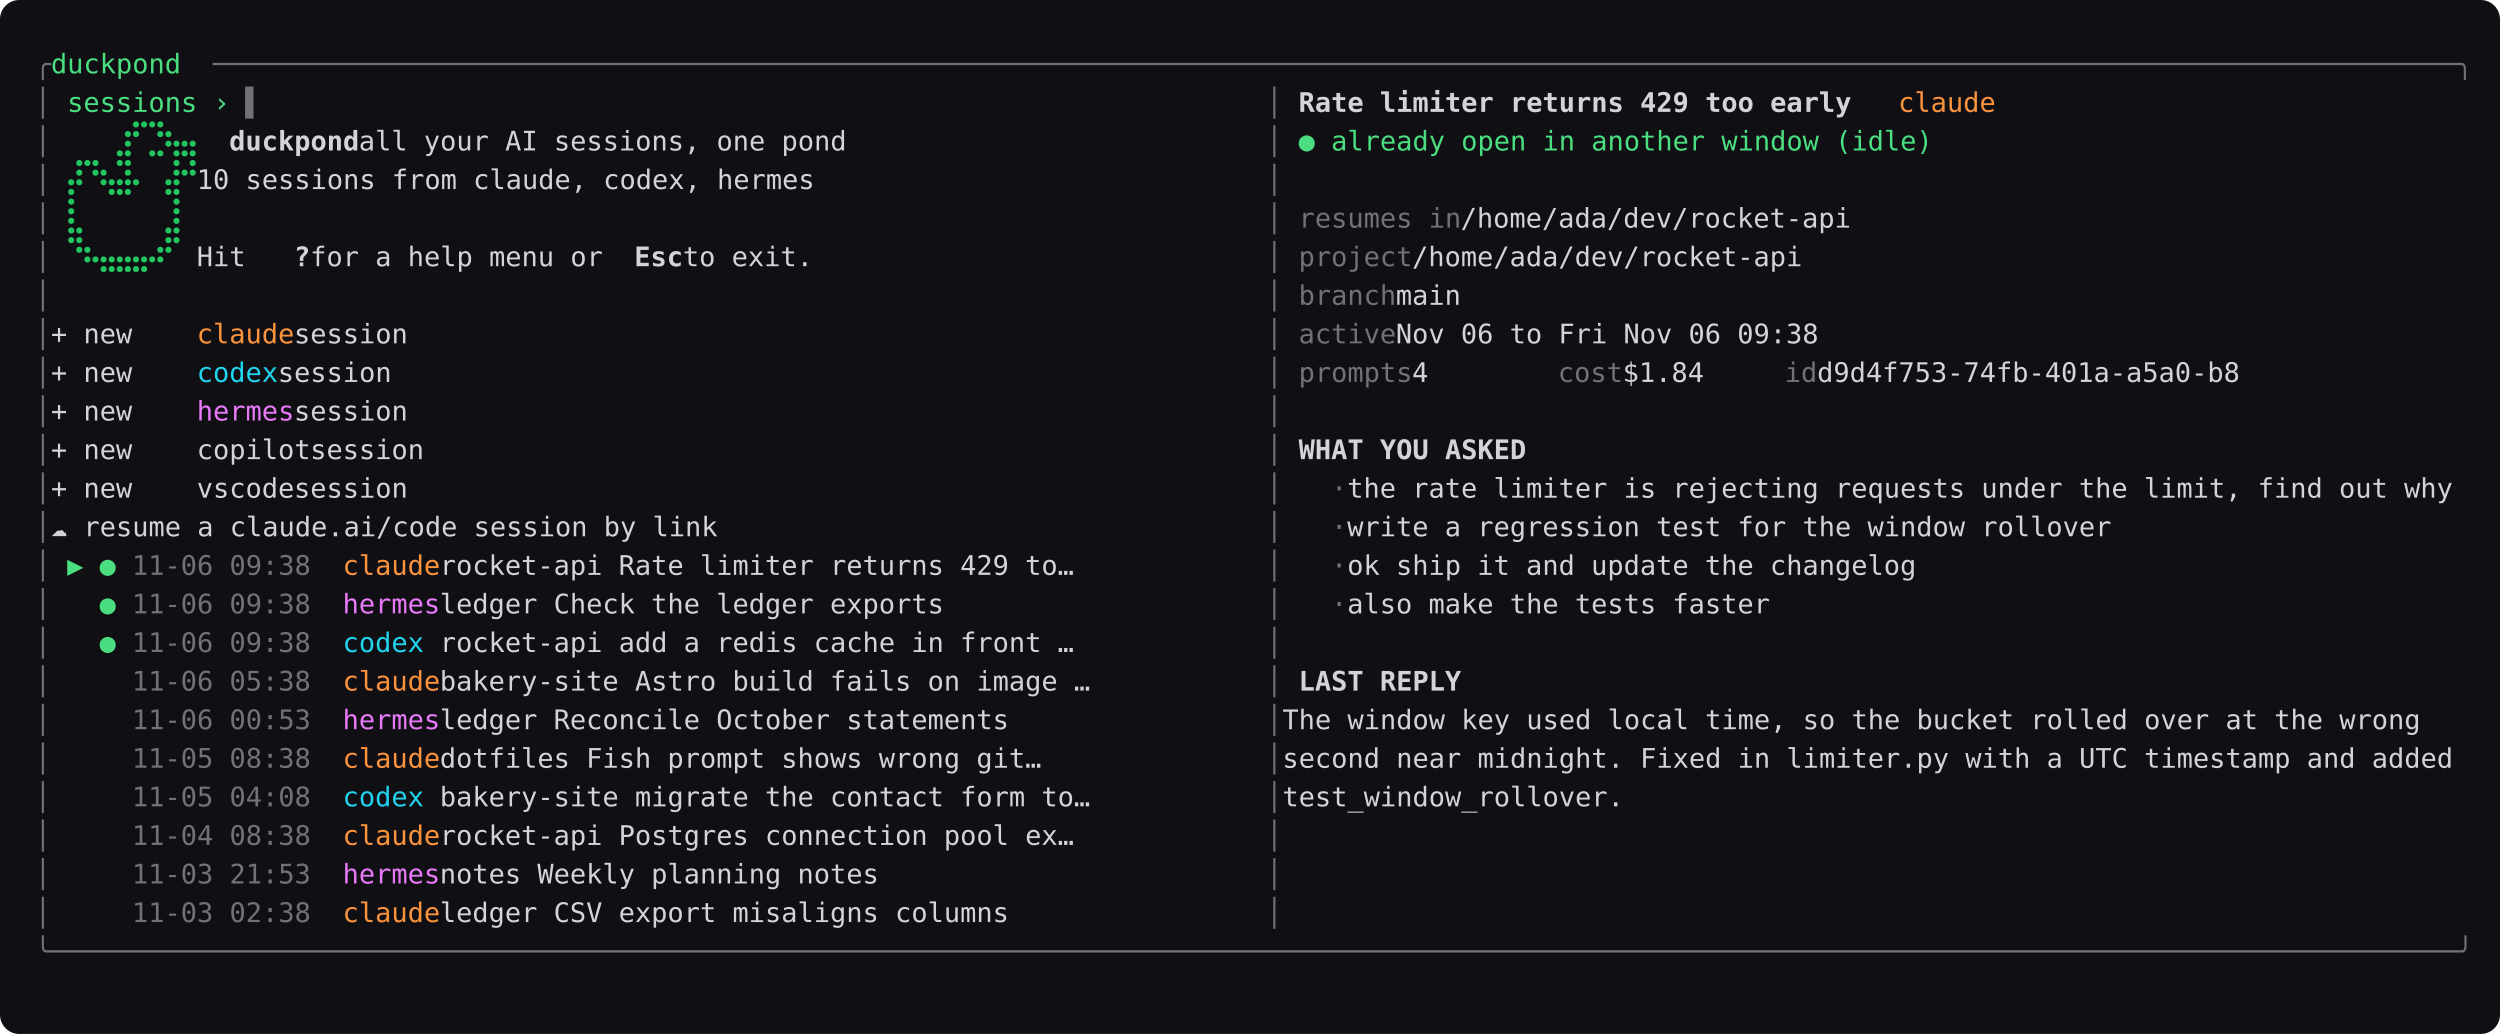
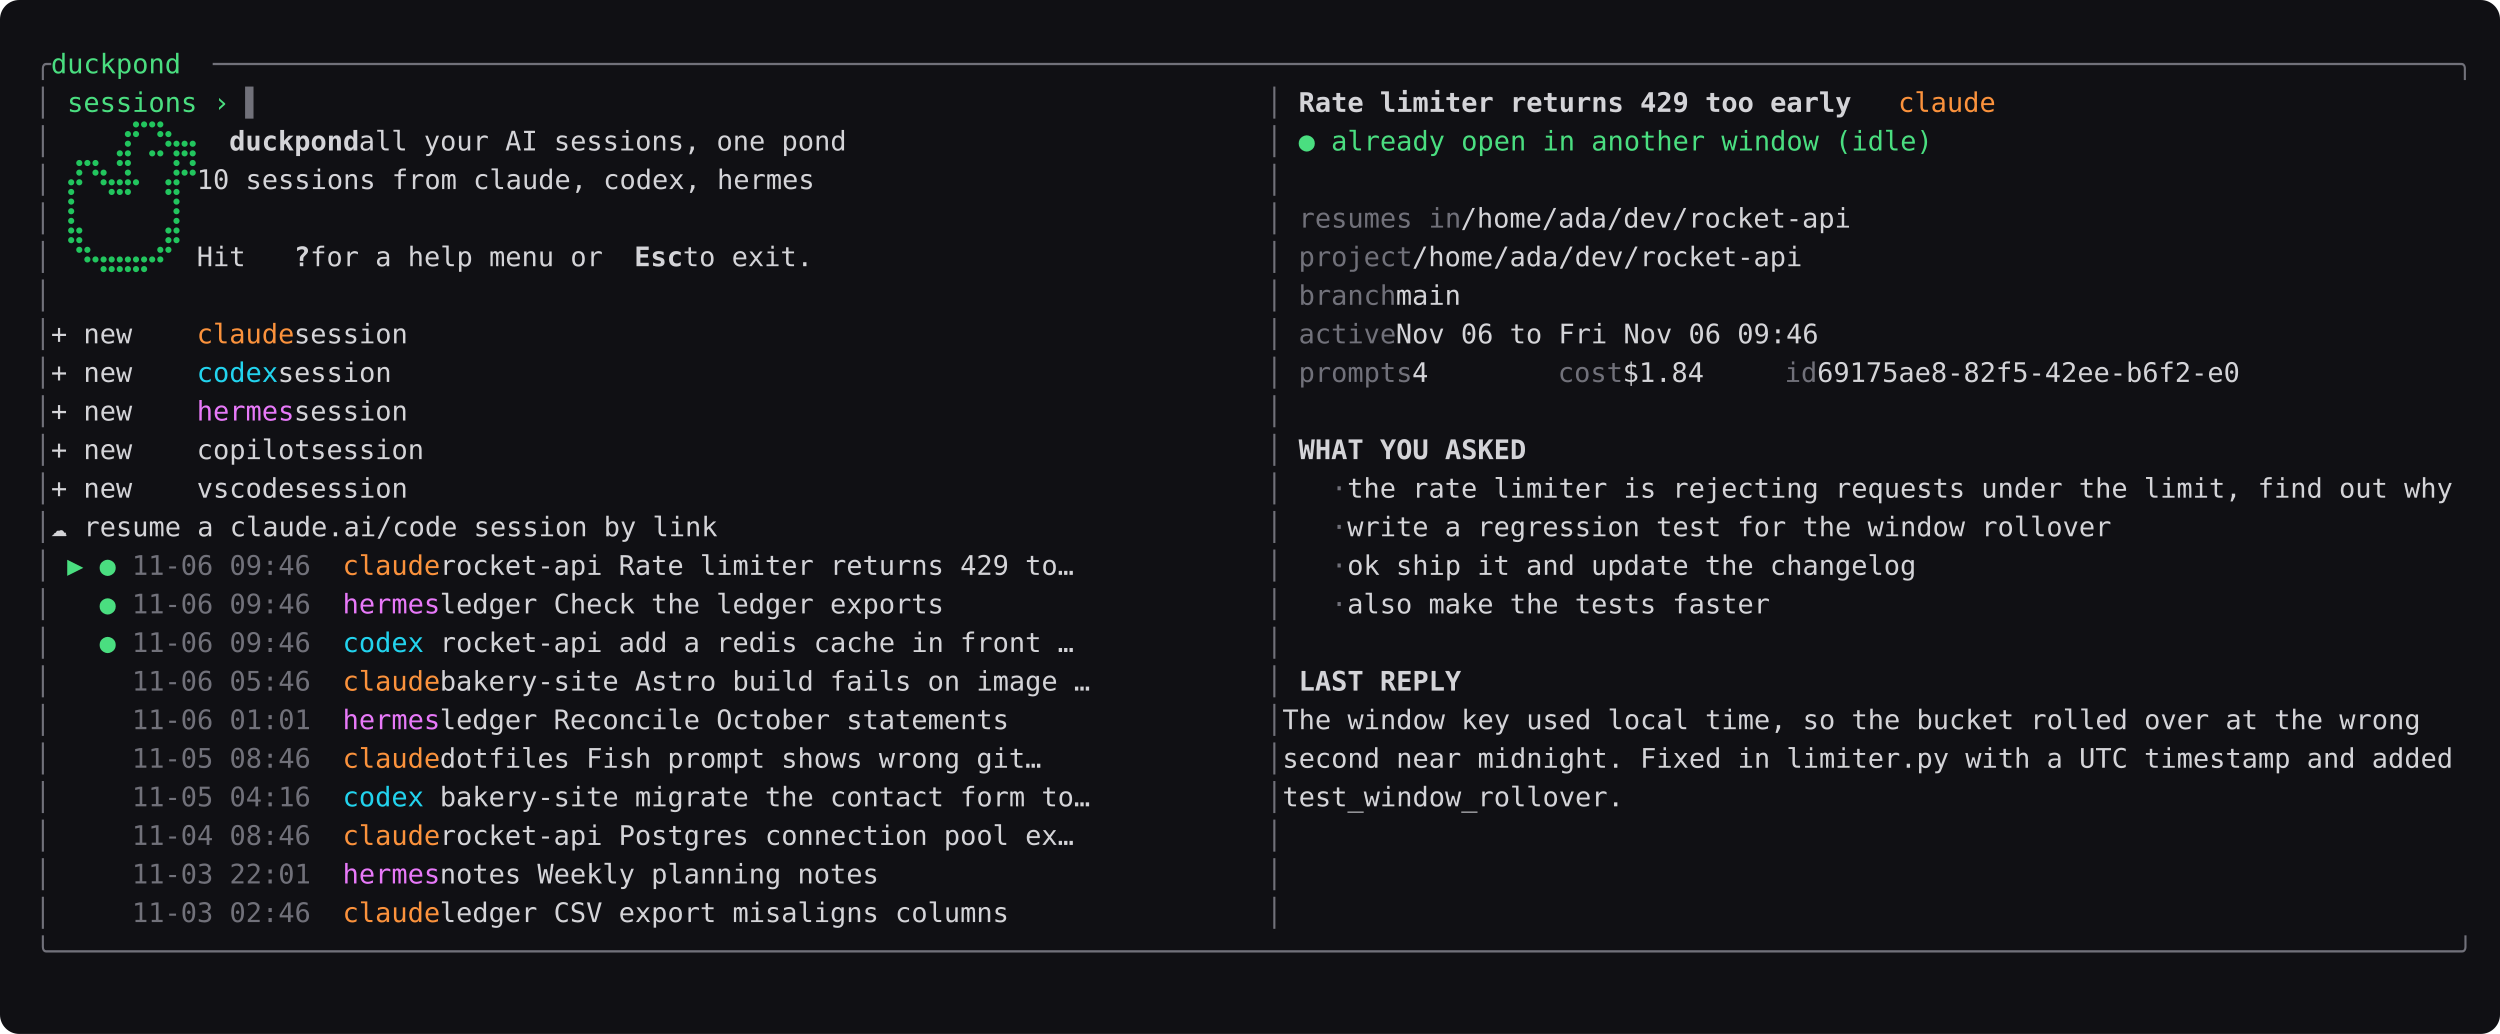
<svg xmlns="http://www.w3.org/2000/svg" width="1296" height="536" viewBox="0 0 1296 536">
  <style>text{font-family:"JetBrains Mono","Fira Code","SF Mono",Menlo,Consolas,"DejaVu Sans Mono",monospace;font-size:14px;white-space:pre}</style>
  <rect width="1296" height="536" rx="10" fill="#101014" />
  <text x="18.0" y="38" textLength="8.4" lengthAdjust="spacingAndGlyphs" style="fill:#71717a;">╭</text>
  <text x="26.4" y="38" textLength="84.0" lengthAdjust="spacingAndGlyphs" style="fill:#4ade80;"> duckpond </text>
  <text x="110.4" y="38" textLength="1167.6" lengthAdjust="spacingAndGlyphs" style="fill:#71717a;">──────────────────────────────────────────────────────────────────────────────────────────────────────────────────────────────────────────╮</text>
  <text x="18.0" y="58" textLength="8.4" lengthAdjust="spacingAndGlyphs" style="fill:#71717a;">│</text>
  <text x="26.4" y="58" textLength="8.4" lengthAdjust="spacingAndGlyphs" style="fill:#d4d4d8;"> </text>
  <text x="34.8" y="58" textLength="92.4" lengthAdjust="spacingAndGlyphs" style="fill:#4ade80;">sessions › </text>
  <text x="127.2" y="58" textLength="8.4" lengthAdjust="spacingAndGlyphs" style="fill:#71717a;">▌</text>
  <text x="135.6" y="58" textLength="520.8" lengthAdjust="spacingAndGlyphs" style="fill:#d4d4d8;">                                                              </text>
  <text x="656.4" y="58" textLength="8.4" lengthAdjust="spacingAndGlyphs" style="fill:#71717a;">│</text>
  <text x="664.8" y="58" textLength="8.4" lengthAdjust="spacingAndGlyphs" style="fill:#d4d4d8;"> </text>
  <text x="673.2" y="58" textLength="285.6" lengthAdjust="spacingAndGlyphs" style="fill:#d4d4d8;font-weight:600;">Rate limiter returns 429 too early</text>
  <text x="958.8" y="58" textLength="25.2" lengthAdjust="spacingAndGlyphs" style="fill:#d4d4d8;">   </text>
  <text x="984.0" y="58" textLength="50.4" lengthAdjust="spacingAndGlyphs" style="fill:#fb923c;">claude</text>
  <text x="18.0" y="78" textLength="8.4" lengthAdjust="spacingAndGlyphs" style="fill:#71717a;">│</text>
  <text x="26.4" y="78" textLength="8.4" lengthAdjust="spacingAndGlyphs" style="fill:#d4d4d8;"> </text>
  <circle cx="66.3" cy="69.5" r="1.6" fill="#22c55e" />
  <circle cx="66.3" cy="74.5" r="1.6" fill="#22c55e" />
  <circle cx="62.1" cy="79.5" r="1.6" fill="#22c55e" />
  <circle cx="66.3" cy="79.5" r="1.6" fill="#22c55e" />
  <circle cx="70.5" cy="64.5" r="1.6" fill="#22c55e" />
  <circle cx="70.5" cy="69.5" r="1.6" fill="#22c55e" />
  <circle cx="74.7" cy="64.5" r="1.6" fill="#22c55e" />
  <circle cx="78.9" cy="64.5" r="1.6" fill="#22c55e" />
  <circle cx="83.1" cy="64.5" r="1.6" fill="#22c55e" />
  <circle cx="83.1" cy="69.5" r="1.6" fill="#22c55e" />
  <circle cx="78.9" cy="79.5" r="1.6" fill="#22c55e" />
  <circle cx="83.1" cy="79.5" r="1.6" fill="#22c55e" />
  <circle cx="87.3" cy="69.5" r="1.6" fill="#22c55e" />
  <circle cx="87.3" cy="74.5" r="1.6" fill="#22c55e" />
  <circle cx="91.5" cy="74.5" r="1.6" fill="#22c55e" />
  <circle cx="91.5" cy="79.5" r="1.6" fill="#22c55e" />
  <circle cx="95.7" cy="74.5" r="1.6" fill="#22c55e" />
  <circle cx="99.9" cy="74.5" r="1.6" fill="#22c55e" />
  <circle cx="95.7" cy="79.5" r="1.6" fill="#22c55e" />
  <circle cx="99.9" cy="79.5" r="1.6" fill="#22c55e" />
  <text x="102.0" y="78" textLength="16.8" lengthAdjust="spacingAndGlyphs" style="fill:#d4d4d8;">  </text>
  <text x="118.8" y="78" textLength="67.2" lengthAdjust="spacingAndGlyphs" style="fill:#d4d4d8;font-weight:600;">duckpond</text>
  <text x="186.0" y="78" textLength="470.4" lengthAdjust="spacingAndGlyphs" style="fill:#d4d4d8;">  all your AI sessions, one pond                        </text>
  <text x="656.4" y="78" textLength="8.4" lengthAdjust="spacingAndGlyphs" style="fill:#71717a;">│</text>
  <text x="664.8" y="78" textLength="8.4" lengthAdjust="spacingAndGlyphs" style="fill:#d4d4d8;"> </text>
  <text x="673.2" y="78" textLength="327.6" lengthAdjust="spacingAndGlyphs" style="fill:#4ade80;">● already open in another window (idle)</text>
  <text x="18.0" y="98" textLength="8.4" lengthAdjust="spacingAndGlyphs" style="fill:#71717a;">│</text>
  <text x="26.4" y="98" textLength="8.4" lengthAdjust="spacingAndGlyphs" style="fill:#d4d4d8;"> </text>
  <circle cx="36.9" cy="94.5" r="1.6" fill="#22c55e" />
  <circle cx="41.1" cy="84.5" r="1.6" fill="#22c55e" />
  <circle cx="41.1" cy="89.5" r="1.6" fill="#22c55e" />
  <circle cx="41.1" cy="94.5" r="1.6" fill="#22c55e" />
  <circle cx="36.9" cy="99.5" r="1.6" fill="#22c55e" />
  <circle cx="45.3" cy="84.5" r="1.6" fill="#22c55e" />
  <circle cx="49.5" cy="84.5" r="1.6" fill="#22c55e" />
  <circle cx="49.5" cy="89.5" r="1.6" fill="#22c55e" />
  <circle cx="53.7" cy="89.5" r="1.6" fill="#22c55e" />
  <circle cx="53.7" cy="94.5" r="1.6" fill="#22c55e" />
  <circle cx="57.9" cy="94.5" r="1.6" fill="#22c55e" />
  <circle cx="57.9" cy="99.5" r="1.6" fill="#22c55e" />
  <circle cx="62.1" cy="84.5" r="1.6" fill="#22c55e" />
  <circle cx="62.1" cy="94.5" r="1.6" fill="#22c55e" />
  <circle cx="66.3" cy="84.5" r="1.6" fill="#22c55e" />
  <circle cx="66.3" cy="89.5" r="1.6" fill="#22c55e" />
  <circle cx="66.3" cy="94.5" r="1.6" fill="#22c55e" />
  <circle cx="62.1" cy="99.5" r="1.6" fill="#22c55e" />
  <circle cx="66.3" cy="99.5" r="1.6" fill="#22c55e" />
  <circle cx="70.5" cy="94.5" r="1.6" fill="#22c55e" />
  <circle cx="87.3" cy="94.5" r="1.6" fill="#22c55e" />
  <circle cx="91.5" cy="84.5" r="1.6" fill="#22c55e" />
  <circle cx="91.5" cy="89.5" r="1.6" fill="#22c55e" />
  <circle cx="91.5" cy="94.5" r="1.6" fill="#22c55e" />
  <circle cx="87.3" cy="99.5" r="1.6" fill="#22c55e" />
  <circle cx="91.5" cy="99.5" r="1.6" fill="#22c55e" />
  <circle cx="95.7" cy="89.5" r="1.6" fill="#22c55e" />
  <circle cx="99.9" cy="84.5" r="1.6" fill="#22c55e" />
  <circle cx="99.9" cy="89.5" r="1.6" fill="#22c55e" />
  <text x="102.0" y="98" textLength="554.4" lengthAdjust="spacingAndGlyphs" style="fill:#d4d4d8;">  10 sessions from claude, codex, hermes                          </text>
  <text x="656.4" y="98" textLength="8.4" lengthAdjust="spacingAndGlyphs" style="fill:#71717a;">│</text>
  <text x="664.8" y="98" textLength="8.4" lengthAdjust="spacingAndGlyphs" style="fill:#d4d4d8;"> </text>
  <text x="18.0" y="118" textLength="8.4" lengthAdjust="spacingAndGlyphs" style="fill:#71717a;">│</text>
  <text x="26.4" y="118" textLength="8.4" lengthAdjust="spacingAndGlyphs" style="fill:#d4d4d8;"> </text>
  <circle cx="36.9" cy="104.5" r="1.6" fill="#22c55e" />
  <circle cx="36.9" cy="109.5" r="1.6" fill="#22c55e" />
  <circle cx="36.9" cy="114.5" r="1.6" fill="#22c55e" />
  <circle cx="36.9" cy="119.5" r="1.6" fill="#22c55e" />
  <circle cx="41.1" cy="119.5" r="1.6" fill="#22c55e" />
  <circle cx="91.5" cy="104.5" r="1.6" fill="#22c55e" />
  <circle cx="91.5" cy="109.5" r="1.6" fill="#22c55e" />
  <circle cx="91.5" cy="114.5" r="1.6" fill="#22c55e" />
  <circle cx="87.3" cy="119.5" r="1.6" fill="#22c55e" />
  <circle cx="91.5" cy="119.5" r="1.6" fill="#22c55e" />
  <text x="102.0" y="118" textLength="554.4" lengthAdjust="spacingAndGlyphs" style="fill:#d4d4d8;">                                                                  </text>
  <text x="656.4" y="118" textLength="8.4" lengthAdjust="spacingAndGlyphs" style="fill:#71717a;">│</text>
  <text x="664.8" y="118" textLength="8.4" lengthAdjust="spacingAndGlyphs" style="fill:#d4d4d8;"> </text>
  <text x="673.2" y="118" textLength="84.0" lengthAdjust="spacingAndGlyphs" style="fill:#71717a;">resumes in</text>
  <text x="757.2" y="118" textLength="210.0" lengthAdjust="spacingAndGlyphs" style="fill:#d4d4d8;"> /home/ada/dev/rocket-api</text>
  <text x="18.0" y="138" textLength="8.4" lengthAdjust="spacingAndGlyphs" style="fill:#71717a;">│</text>
  <text x="26.4" y="138" textLength="8.4" lengthAdjust="spacingAndGlyphs" style="fill:#d4d4d8;"> </text>
  <circle cx="36.9" cy="124.5" r="1.6" fill="#22c55e" />
  <circle cx="41.1" cy="124.5" r="1.6" fill="#22c55e" />
  <circle cx="41.1" cy="129.5" r="1.6" fill="#22c55e" />
  <circle cx="45.3" cy="129.5" r="1.6" fill="#22c55e" />
  <circle cx="45.3" cy="134.5" r="1.6" fill="#22c55e" />
  <circle cx="49.5" cy="134.5" r="1.6" fill="#22c55e" />
  <circle cx="53.7" cy="134.5" r="1.6" fill="#22c55e" />
  <circle cx="57.9" cy="134.5" r="1.6" fill="#22c55e" />
  <circle cx="53.7" cy="139.5" r="1.6" fill="#22c55e" />
  <circle cx="57.9" cy="139.5" r="1.6" fill="#22c55e" />
  <circle cx="62.1" cy="134.5" r="1.6" fill="#22c55e" />
  <circle cx="66.3" cy="134.5" r="1.6" fill="#22c55e" />
  <circle cx="62.1" cy="139.5" r="1.6" fill="#22c55e" />
  <circle cx="66.3" cy="139.5" r="1.6" fill="#22c55e" />
  <circle cx="70.5" cy="134.5" r="1.6" fill="#22c55e" />
  <circle cx="74.7" cy="134.5" r="1.6" fill="#22c55e" />
  <circle cx="70.5" cy="139.5" r="1.6" fill="#22c55e" />
  <circle cx="74.7" cy="139.5" r="1.6" fill="#22c55e" />
  <circle cx="78.9" cy="134.5" r="1.6" fill="#22c55e" />
  <circle cx="83.1" cy="129.5" r="1.6" fill="#22c55e" />
  <circle cx="83.1" cy="134.5" r="1.6" fill="#22c55e" />
  <circle cx="87.3" cy="124.5" r="1.6" fill="#22c55e" />
  <circle cx="87.3" cy="129.5" r="1.6" fill="#22c55e" />
  <circle cx="91.5" cy="124.5" r="1.6" fill="#22c55e" />
  <text x="102.0" y="138" textLength="50.4" lengthAdjust="spacingAndGlyphs" style="fill:#d4d4d8;">  Hit </text>
  <text x="152.4" y="138" textLength="8.4" lengthAdjust="spacingAndGlyphs" style="fill:#d4d4d8;font-weight:600;">?</text>
  <text x="160.8" y="138" textLength="168.0" lengthAdjust="spacingAndGlyphs" style="fill:#d4d4d8;"> for a help menu or </text>
  <text x="328.8" y="138" textLength="25.2" lengthAdjust="spacingAndGlyphs" style="fill:#d4d4d8;font-weight:600;">Esc</text>
  <text x="354.0" y="138" textLength="302.4" lengthAdjust="spacingAndGlyphs" style="fill:#d4d4d8;"> to exit.                           </text>
  <text x="656.4" y="138" textLength="8.4" lengthAdjust="spacingAndGlyphs" style="fill:#71717a;">│</text>
  <text x="664.8" y="138" textLength="8.4" lengthAdjust="spacingAndGlyphs" style="fill:#d4d4d8;"> </text>
  <text x="673.2" y="138" textLength="58.8" lengthAdjust="spacingAndGlyphs" style="fill:#71717a;">project</text>
  <text x="732.0" y="138" textLength="235.2" lengthAdjust="spacingAndGlyphs" style="fill:#d4d4d8;">    /home/ada/dev/rocket-api</text>
  <text x="18.0" y="158" textLength="8.4" lengthAdjust="spacingAndGlyphs" style="fill:#71717a;">│</text>
  <text x="26.4" y="158" textLength="630.0" lengthAdjust="spacingAndGlyphs" style="fill:#d4d4d8;">                                                                           </text>
  <text x="656.4" y="158" textLength="8.4" lengthAdjust="spacingAndGlyphs" style="fill:#71717a;">│</text>
  <text x="664.8" y="158" textLength="8.4" lengthAdjust="spacingAndGlyphs" style="fill:#d4d4d8;"> </text>
  <text x="673.2" y="158" textLength="50.4" lengthAdjust="spacingAndGlyphs" style="fill:#71717a;">branch</text>
  <text x="723.6" y="158" textLength="75.6" lengthAdjust="spacingAndGlyphs" style="fill:#d4d4d8;">     main</text>
  <text x="18.0" y="178" textLength="8.4" lengthAdjust="spacingAndGlyphs" style="fill:#71717a;">│</text>
  <text x="26.4" y="178" textLength="75.6" lengthAdjust="spacingAndGlyphs" style="fill:#d4d4d8;">   + new </text>
  <text x="102.0" y="178" textLength="50.4" lengthAdjust="spacingAndGlyphs" style="fill:#fb923c;">claude</text>
  <text x="152.4" y="178" textLength="504.0" lengthAdjust="spacingAndGlyphs" style="fill:#d4d4d8;"> session                                                    </text>
  <text x="656.4" y="178" textLength="8.4" lengthAdjust="spacingAndGlyphs" style="fill:#71717a;">│</text>
  <text x="664.8" y="178" textLength="8.4" lengthAdjust="spacingAndGlyphs" style="fill:#d4d4d8;"> </text>
  <text x="673.2" y="178" textLength="50.4" lengthAdjust="spacingAndGlyphs" style="fill:#71717a;">active</text>
-   <text x="723.6" y="178" textLength="260.4" lengthAdjust="spacingAndGlyphs" style="fill:#d4d4d8;">     Nov 06 to Fri Nov 06 09:38</text>
+   <text x="723.6" y="178" textLength="260.4" lengthAdjust="spacingAndGlyphs" style="fill:#d4d4d8;">     Nov 06 to Fri Nov 06 09:46</text>
  <text x="18.0" y="198" textLength="8.4" lengthAdjust="spacingAndGlyphs" style="fill:#71717a;">│</text>
  <text x="26.4" y="198" textLength="75.6" lengthAdjust="spacingAndGlyphs" style="fill:#d4d4d8;">   + new </text>
  <text x="102.0" y="198" textLength="42.0" lengthAdjust="spacingAndGlyphs" style="fill:#22d3ee;">codex</text>
  <text x="144.0" y="198" textLength="512.4" lengthAdjust="spacingAndGlyphs" style="fill:#d4d4d8;"> session                                                     </text>
  <text x="656.4" y="198" textLength="8.4" lengthAdjust="spacingAndGlyphs" style="fill:#71717a;">│</text>
  <text x="664.8" y="198" textLength="8.4" lengthAdjust="spacingAndGlyphs" style="fill:#d4d4d8;"> </text>
  <text x="673.2" y="198" textLength="58.8" lengthAdjust="spacingAndGlyphs" style="fill:#71717a;">prompts</text>
  <text x="732.0" y="198" textLength="75.6" lengthAdjust="spacingAndGlyphs" style="fill:#d4d4d8;">    4    </text>
  <text x="807.6" y="198" textLength="33.6" lengthAdjust="spacingAndGlyphs" style="fill:#71717a;">cost</text>
  <text x="841.2" y="198" textLength="84.0" lengthAdjust="spacingAndGlyphs" style="fill:#d4d4d8;"> $1.84    </text>
  <text x="925.2" y="198" textLength="16.8" lengthAdjust="spacingAndGlyphs" style="fill:#71717a;">id</text>
-   <text x="942.0" y="198" textLength="226.8" lengthAdjust="spacingAndGlyphs" style="fill:#d4d4d8;"> d9d4f753-74fb-401a-a5a0-b8</text>
+   <text x="942.0" y="198" textLength="226.8" lengthAdjust="spacingAndGlyphs" style="fill:#d4d4d8;"> 69175ae8-82f5-42ee-b6f2-e0</text>
  <text x="18.0" y="218" textLength="8.4" lengthAdjust="spacingAndGlyphs" style="fill:#71717a;">│</text>
  <text x="26.4" y="218" textLength="75.6" lengthAdjust="spacingAndGlyphs" style="fill:#d4d4d8;">   + new </text>
  <text x="102.0" y="218" textLength="50.4" lengthAdjust="spacingAndGlyphs" style="fill:#e879f9;">hermes</text>
  <text x="152.4" y="218" textLength="504.0" lengthAdjust="spacingAndGlyphs" style="fill:#d4d4d8;"> session                                                    </text>
  <text x="656.4" y="218" textLength="8.4" lengthAdjust="spacingAndGlyphs" style="fill:#71717a;">│</text>
  <text x="664.8" y="218" textLength="8.4" lengthAdjust="spacingAndGlyphs" style="fill:#d4d4d8;"> </text>
  <text x="18.0" y="238" textLength="8.4" lengthAdjust="spacingAndGlyphs" style="fill:#71717a;">│</text>
  <text x="26.4" y="238" textLength="75.6" lengthAdjust="spacingAndGlyphs" style="fill:#d4d4d8;">   + new </text>
  <text x="102.0" y="238" textLength="58.8" lengthAdjust="spacingAndGlyphs" style="fill:#d4d4d8;">copilot</text>
  <text x="160.8" y="238" textLength="495.6" lengthAdjust="spacingAndGlyphs" style="fill:#d4d4d8;"> session                                                   </text>
  <text x="656.4" y="238" textLength="8.4" lengthAdjust="spacingAndGlyphs" style="fill:#71717a;">│</text>
  <text x="664.8" y="238" textLength="8.4" lengthAdjust="spacingAndGlyphs" style="fill:#d4d4d8;"> </text>
  <text x="673.2" y="238" textLength="117.6" lengthAdjust="spacingAndGlyphs" style="fill:#d4d4d8;font-weight:600;">WHAT YOU ASKED</text>
  <text x="18.0" y="258" textLength="8.4" lengthAdjust="spacingAndGlyphs" style="fill:#71717a;">│</text>
  <text x="26.4" y="258" textLength="75.6" lengthAdjust="spacingAndGlyphs" style="fill:#d4d4d8;">   + new </text>
  <text x="102.0" y="258" textLength="50.4" lengthAdjust="spacingAndGlyphs" style="fill:#d4d4d8;">vscode</text>
  <text x="152.4" y="258" textLength="504.0" lengthAdjust="spacingAndGlyphs" style="fill:#d4d4d8;"> session                                                    </text>
  <text x="656.4" y="258" textLength="8.4" lengthAdjust="spacingAndGlyphs" style="fill:#71717a;">│</text>
  <text x="664.8" y="258" textLength="25.2" lengthAdjust="spacingAndGlyphs" style="fill:#d4d4d8;">   </text>
  <text x="690.0" y="258" textLength="8.4" lengthAdjust="spacingAndGlyphs" style="fill:#71717a;">·</text>
  <text x="698.4" y="258" textLength="579.6" lengthAdjust="spacingAndGlyphs" style="fill:#d4d4d8;"> the rate limiter is rejecting requests under the limit, find out why</text>
  <text x="18.0" y="278" textLength="8.4" lengthAdjust="spacingAndGlyphs" style="fill:#71717a;">│</text>
  <text x="26.4" y="278" textLength="630.0" lengthAdjust="spacingAndGlyphs" style="fill:#d4d4d8;">   ☁ resume a claude.ai/code session by link                               </text>
  <text x="656.4" y="278" textLength="8.4" lengthAdjust="spacingAndGlyphs" style="fill:#71717a;">│</text>
  <text x="664.8" y="278" textLength="25.2" lengthAdjust="spacingAndGlyphs" style="fill:#d4d4d8;">   </text>
  <text x="690.0" y="278" textLength="8.4" lengthAdjust="spacingAndGlyphs" style="fill:#71717a;">·</text>
  <text x="698.4" y="278" textLength="403.2" lengthAdjust="spacingAndGlyphs" style="fill:#d4d4d8;"> write a regression test for the window rollover</text>
  <text x="18.0" y="298" textLength="8.4" lengthAdjust="spacingAndGlyphs" style="fill:#71717a;">│</text>
  <text x="26.4" y="298" textLength="8.4" lengthAdjust="spacingAndGlyphs" style="fill:#d4d4d8;"> </text>
  <text x="34.8" y="298" textLength="8.4" lengthAdjust="spacingAndGlyphs" style="fill:#4ade80;">▶</text>
  <text x="43.2" y="298" textLength="8.4" lengthAdjust="spacingAndGlyphs" style="fill:#d4d4d8;"> </text>
  <text x="51.6" y="298" textLength="8.4" lengthAdjust="spacingAndGlyphs" style="fill:#4ade80;">●</text>
  <text x="60.0" y="298" textLength="8.4" lengthAdjust="spacingAndGlyphs" style="fill:#d4d4d8;"> </text>
-   <text x="68.4" y="298" textLength="92.4" lengthAdjust="spacingAndGlyphs" style="fill:#71717a;">11-06 09:38</text>
+   <text x="68.4" y="298" textLength="92.4" lengthAdjust="spacingAndGlyphs" style="fill:#71717a;">11-06 09:46</text>
  <text x="160.8" y="298" textLength="16.8" lengthAdjust="spacingAndGlyphs" style="fill:#d4d4d8;">  </text>
  <text x="177.6" y="298" textLength="50.4" lengthAdjust="spacingAndGlyphs" style="fill:#fb923c;">claude</text>
  <text x="228.0" y="298" textLength="420.0" lengthAdjust="spacingAndGlyphs" style="fill:#d4d4d8;">  rocket-api          Rate limiter returns 429 to…</text>
  <text x="648.0" y="298" textLength="8.4" lengthAdjust="spacingAndGlyphs" style="fill:#d4d4d8;"> </text>
  <text x="656.4" y="298" textLength="8.4" lengthAdjust="spacingAndGlyphs" style="fill:#71717a;">│</text>
  <text x="664.8" y="298" textLength="25.2" lengthAdjust="spacingAndGlyphs" style="fill:#d4d4d8;">   </text>
  <text x="690.0" y="298" textLength="8.4" lengthAdjust="spacingAndGlyphs" style="fill:#71717a;">·</text>
  <text x="698.4" y="298" textLength="302.4" lengthAdjust="spacingAndGlyphs" style="fill:#d4d4d8;"> ok ship it and update the changelog</text>
  <text x="18.0" y="318" textLength="8.4" lengthAdjust="spacingAndGlyphs" style="fill:#71717a;">│</text>
  <text x="26.4" y="318" textLength="25.2" lengthAdjust="spacingAndGlyphs" style="fill:#d4d4d8;">   </text>
  <text x="51.6" y="318" textLength="8.4" lengthAdjust="spacingAndGlyphs" style="fill:#4ade80;">●</text>
  <text x="60.0" y="318" textLength="8.4" lengthAdjust="spacingAndGlyphs" style="fill:#d4d4d8;"> </text>
-   <text x="68.4" y="318" textLength="92.4" lengthAdjust="spacingAndGlyphs" style="fill:#71717a;">11-06 09:38</text>
+   <text x="68.4" y="318" textLength="92.4" lengthAdjust="spacingAndGlyphs" style="fill:#71717a;">11-06 09:46</text>
  <text x="160.8" y="318" textLength="16.8" lengthAdjust="spacingAndGlyphs" style="fill:#d4d4d8;">  </text>
  <text x="177.6" y="318" textLength="50.4" lengthAdjust="spacingAndGlyphs" style="fill:#e879f9;">hermes</text>
  <text x="228.0" y="318" textLength="428.4" lengthAdjust="spacingAndGlyphs" style="fill:#d4d4d8;">  ledger              Check the ledger exports     </text>
  <text x="656.4" y="318" textLength="8.4" lengthAdjust="spacingAndGlyphs" style="fill:#71717a;">│</text>
  <text x="664.8" y="318" textLength="25.2" lengthAdjust="spacingAndGlyphs" style="fill:#d4d4d8;">   </text>
  <text x="690.0" y="318" textLength="8.4" lengthAdjust="spacingAndGlyphs" style="fill:#71717a;">·</text>
  <text x="698.4" y="318" textLength="226.8" lengthAdjust="spacingAndGlyphs" style="fill:#d4d4d8;"> also make the tests faster</text>
  <text x="18.0" y="338" textLength="8.4" lengthAdjust="spacingAndGlyphs" style="fill:#71717a;">│</text>
  <text x="26.4" y="338" textLength="25.2" lengthAdjust="spacingAndGlyphs" style="fill:#d4d4d8;">   </text>
  <text x="51.6" y="338" textLength="8.4" lengthAdjust="spacingAndGlyphs" style="fill:#4ade80;">●</text>
  <text x="60.0" y="338" textLength="8.4" lengthAdjust="spacingAndGlyphs" style="fill:#d4d4d8;"> </text>
-   <text x="68.4" y="338" textLength="92.4" lengthAdjust="spacingAndGlyphs" style="fill:#71717a;">11-06 09:38</text>
+   <text x="68.4" y="338" textLength="92.4" lengthAdjust="spacingAndGlyphs" style="fill:#71717a;">11-06 09:46</text>
  <text x="160.8" y="338" textLength="16.8" lengthAdjust="spacingAndGlyphs" style="fill:#d4d4d8;">  </text>
  <text x="177.6" y="338" textLength="50.4" lengthAdjust="spacingAndGlyphs" style="fill:#22d3ee;">codex </text>
  <text x="228.0" y="338" textLength="420.0" lengthAdjust="spacingAndGlyphs" style="fill:#d4d4d8;">  rocket-api          add a redis cache in front …</text>
  <text x="648.0" y="338" textLength="8.4" lengthAdjust="spacingAndGlyphs" style="fill:#d4d4d8;"> </text>
  <text x="656.4" y="338" textLength="8.4" lengthAdjust="spacingAndGlyphs" style="fill:#71717a;">│</text>
  <text x="664.8" y="338" textLength="8.4" lengthAdjust="spacingAndGlyphs" style="fill:#d4d4d8;"> </text>
  <text x="18.0" y="358" textLength="8.4" lengthAdjust="spacingAndGlyphs" style="fill:#71717a;">│</text>
  <text x="26.4" y="358" textLength="42.0" lengthAdjust="spacingAndGlyphs" style="fill:#d4d4d8;">     </text>
-   <text x="68.4" y="358" textLength="92.4" lengthAdjust="spacingAndGlyphs" style="fill:#71717a;">11-06 05:38</text>
+   <text x="68.4" y="358" textLength="92.4" lengthAdjust="spacingAndGlyphs" style="fill:#71717a;">11-06 05:46</text>
  <text x="160.8" y="358" textLength="16.8" lengthAdjust="spacingAndGlyphs" style="fill:#d4d4d8;">  </text>
  <text x="177.6" y="358" textLength="50.4" lengthAdjust="spacingAndGlyphs" style="fill:#fb923c;">claude</text>
  <text x="228.0" y="358" textLength="420.0" lengthAdjust="spacingAndGlyphs" style="fill:#d4d4d8;">  bakery-site         Astro build fails on image …</text>
  <text x="648.0" y="358" textLength="8.4" lengthAdjust="spacingAndGlyphs" style="fill:#d4d4d8;"> </text>
  <text x="656.4" y="358" textLength="8.4" lengthAdjust="spacingAndGlyphs" style="fill:#71717a;">│</text>
  <text x="664.8" y="358" textLength="8.4" lengthAdjust="spacingAndGlyphs" style="fill:#d4d4d8;"> </text>
  <text x="673.2" y="358" textLength="84.0" lengthAdjust="spacingAndGlyphs" style="fill:#d4d4d8;font-weight:600;">LAST REPLY</text>
  <text x="18.0" y="378" textLength="8.4" lengthAdjust="spacingAndGlyphs" style="fill:#71717a;">│</text>
  <text x="26.4" y="378" textLength="42.0" lengthAdjust="spacingAndGlyphs" style="fill:#d4d4d8;">     </text>
-   <text x="68.4" y="378" textLength="92.4" lengthAdjust="spacingAndGlyphs" style="fill:#71717a;">11-06 00:53</text>
+   <text x="68.4" y="378" textLength="92.4" lengthAdjust="spacingAndGlyphs" style="fill:#71717a;">11-06 01:01</text>
  <text x="160.8" y="378" textLength="16.8" lengthAdjust="spacingAndGlyphs" style="fill:#d4d4d8;">  </text>
  <text x="177.6" y="378" textLength="50.4" lengthAdjust="spacingAndGlyphs" style="fill:#e879f9;">hermes</text>
  <text x="228.0" y="378" textLength="428.4" lengthAdjust="spacingAndGlyphs" style="fill:#d4d4d8;">  ledger              Reconcile October statements </text>
  <text x="656.4" y="378" textLength="8.4" lengthAdjust="spacingAndGlyphs" style="fill:#71717a;">│</text>
  <text x="664.8" y="378" textLength="596.4" lengthAdjust="spacingAndGlyphs" style="fill:#d4d4d8;"> The window key used local time, so the bucket rolled over at the wrong</text>
  <text x="18.0" y="398" textLength="8.4" lengthAdjust="spacingAndGlyphs" style="fill:#71717a;">│</text>
  <text x="26.4" y="398" textLength="42.0" lengthAdjust="spacingAndGlyphs" style="fill:#d4d4d8;">     </text>
-   <text x="68.4" y="398" textLength="92.4" lengthAdjust="spacingAndGlyphs" style="fill:#71717a;">11-05 08:38</text>
+   <text x="68.4" y="398" textLength="92.4" lengthAdjust="spacingAndGlyphs" style="fill:#71717a;">11-05 08:46</text>
  <text x="160.8" y="398" textLength="16.8" lengthAdjust="spacingAndGlyphs" style="fill:#d4d4d8;">  </text>
  <text x="177.6" y="398" textLength="50.4" lengthAdjust="spacingAndGlyphs" style="fill:#fb923c;">claude</text>
  <text x="228.0" y="398" textLength="420.0" lengthAdjust="spacingAndGlyphs" style="fill:#d4d4d8;">  dotfiles            Fish prompt shows wrong git…</text>
  <text x="648.0" y="398" textLength="8.4" lengthAdjust="spacingAndGlyphs" style="fill:#d4d4d8;"> </text>
  <text x="656.4" y="398" textLength="8.4" lengthAdjust="spacingAndGlyphs" style="fill:#71717a;">│</text>
  <text x="664.8" y="398" textLength="613.2" lengthAdjust="spacingAndGlyphs" style="fill:#d4d4d8;"> second near midnight. Fixed in limiter.py with a UTC timestamp and added</text>
  <text x="18.0" y="418" textLength="8.4" lengthAdjust="spacingAndGlyphs" style="fill:#71717a;">│</text>
  <text x="26.4" y="418" textLength="42.0" lengthAdjust="spacingAndGlyphs" style="fill:#d4d4d8;">     </text>
-   <text x="68.4" y="418" textLength="92.4" lengthAdjust="spacingAndGlyphs" style="fill:#71717a;">11-05 04:08</text>
+   <text x="68.4" y="418" textLength="92.4" lengthAdjust="spacingAndGlyphs" style="fill:#71717a;">11-05 04:16</text>
  <text x="160.8" y="418" textLength="16.8" lengthAdjust="spacingAndGlyphs" style="fill:#d4d4d8;">  </text>
  <text x="177.6" y="418" textLength="50.4" lengthAdjust="spacingAndGlyphs" style="fill:#22d3ee;">codex </text>
  <text x="228.0" y="418" textLength="420.0" lengthAdjust="spacingAndGlyphs" style="fill:#d4d4d8;">  bakery-site         migrate the contact form to…</text>
  <text x="648.0" y="418" textLength="8.4" lengthAdjust="spacingAndGlyphs" style="fill:#d4d4d8;"> </text>
  <text x="656.4" y="418" textLength="8.4" lengthAdjust="spacingAndGlyphs" style="fill:#71717a;">│</text>
  <text x="664.8" y="418" textLength="184.8" lengthAdjust="spacingAndGlyphs" style="fill:#d4d4d8;"> test_window_rollover.</text>
  <text x="18.0" y="438" textLength="8.4" lengthAdjust="spacingAndGlyphs" style="fill:#71717a;">│</text>
  <text x="26.4" y="438" textLength="42.0" lengthAdjust="spacingAndGlyphs" style="fill:#d4d4d8;">     </text>
-   <text x="68.4" y="438" textLength="92.4" lengthAdjust="spacingAndGlyphs" style="fill:#71717a;">11-04 08:38</text>
+   <text x="68.4" y="438" textLength="92.4" lengthAdjust="spacingAndGlyphs" style="fill:#71717a;">11-04 08:46</text>
  <text x="160.8" y="438" textLength="16.8" lengthAdjust="spacingAndGlyphs" style="fill:#d4d4d8;">  </text>
  <text x="177.6" y="438" textLength="50.4" lengthAdjust="spacingAndGlyphs" style="fill:#fb923c;">claude</text>
  <text x="228.0" y="438" textLength="420.0" lengthAdjust="spacingAndGlyphs" style="fill:#d4d4d8;">  rocket-api          Postgres connection pool ex…</text>
  <text x="648.0" y="438" textLength="8.4" lengthAdjust="spacingAndGlyphs" style="fill:#d4d4d8;"> </text>
  <text x="656.4" y="438" textLength="8.4" lengthAdjust="spacingAndGlyphs" style="fill:#71717a;">│</text>
  <text x="664.8" y="438" textLength="8.4" lengthAdjust="spacingAndGlyphs" style="fill:#d4d4d8;"> </text>
  <text x="18.0" y="458" textLength="8.4" lengthAdjust="spacingAndGlyphs" style="fill:#71717a;">│</text>
  <text x="26.4" y="458" textLength="42.0" lengthAdjust="spacingAndGlyphs" style="fill:#d4d4d8;">     </text>
-   <text x="68.4" y="458" textLength="92.4" lengthAdjust="spacingAndGlyphs" style="fill:#71717a;">11-03 21:53</text>
+   <text x="68.4" y="458" textLength="92.4" lengthAdjust="spacingAndGlyphs" style="fill:#71717a;">11-03 22:01</text>
  <text x="160.8" y="458" textLength="16.8" lengthAdjust="spacingAndGlyphs" style="fill:#d4d4d8;">  </text>
  <text x="177.6" y="458" textLength="50.4" lengthAdjust="spacingAndGlyphs" style="fill:#e879f9;">hermes</text>
  <text x="228.0" y="458" textLength="428.4" lengthAdjust="spacingAndGlyphs" style="fill:#d4d4d8;">  notes               Weekly planning notes        </text>
  <text x="656.4" y="458" textLength="8.4" lengthAdjust="spacingAndGlyphs" style="fill:#71717a;">│</text>
  <text x="664.8" y="458" textLength="8.4" lengthAdjust="spacingAndGlyphs" style="fill:#d4d4d8;"> </text>
  <text x="18.0" y="478" textLength="8.4" lengthAdjust="spacingAndGlyphs" style="fill:#71717a;">│</text>
  <text x="26.4" y="478" textLength="42.0" lengthAdjust="spacingAndGlyphs" style="fill:#d4d4d8;">     </text>
-   <text x="68.4" y="478" textLength="92.4" lengthAdjust="spacingAndGlyphs" style="fill:#71717a;">11-03 02:38</text>
+   <text x="68.4" y="478" textLength="92.4" lengthAdjust="spacingAndGlyphs" style="fill:#71717a;">11-03 02:46</text>
  <text x="160.8" y="478" textLength="16.8" lengthAdjust="spacingAndGlyphs" style="fill:#d4d4d8;">  </text>
  <text x="177.6" y="478" textLength="50.4" lengthAdjust="spacingAndGlyphs" style="fill:#fb923c;">claude</text>
  <text x="228.0" y="478" textLength="428.4" lengthAdjust="spacingAndGlyphs" style="fill:#d4d4d8;">  ledger              CSV export misaligns columns </text>
  <text x="656.4" y="478" textLength="8.4" lengthAdjust="spacingAndGlyphs" style="fill:#71717a;">│</text>
  <text x="664.8" y="478" textLength="8.4" lengthAdjust="spacingAndGlyphs" style="fill:#d4d4d8;"> </text>
  <text x="18.0" y="498" textLength="1260.0" lengthAdjust="spacingAndGlyphs" style="fill:#71717a;">╰────────────────────────────────────────────────────────────────────────────────────────────────────────────────────────────────────────────────────╯</text>
</svg>
